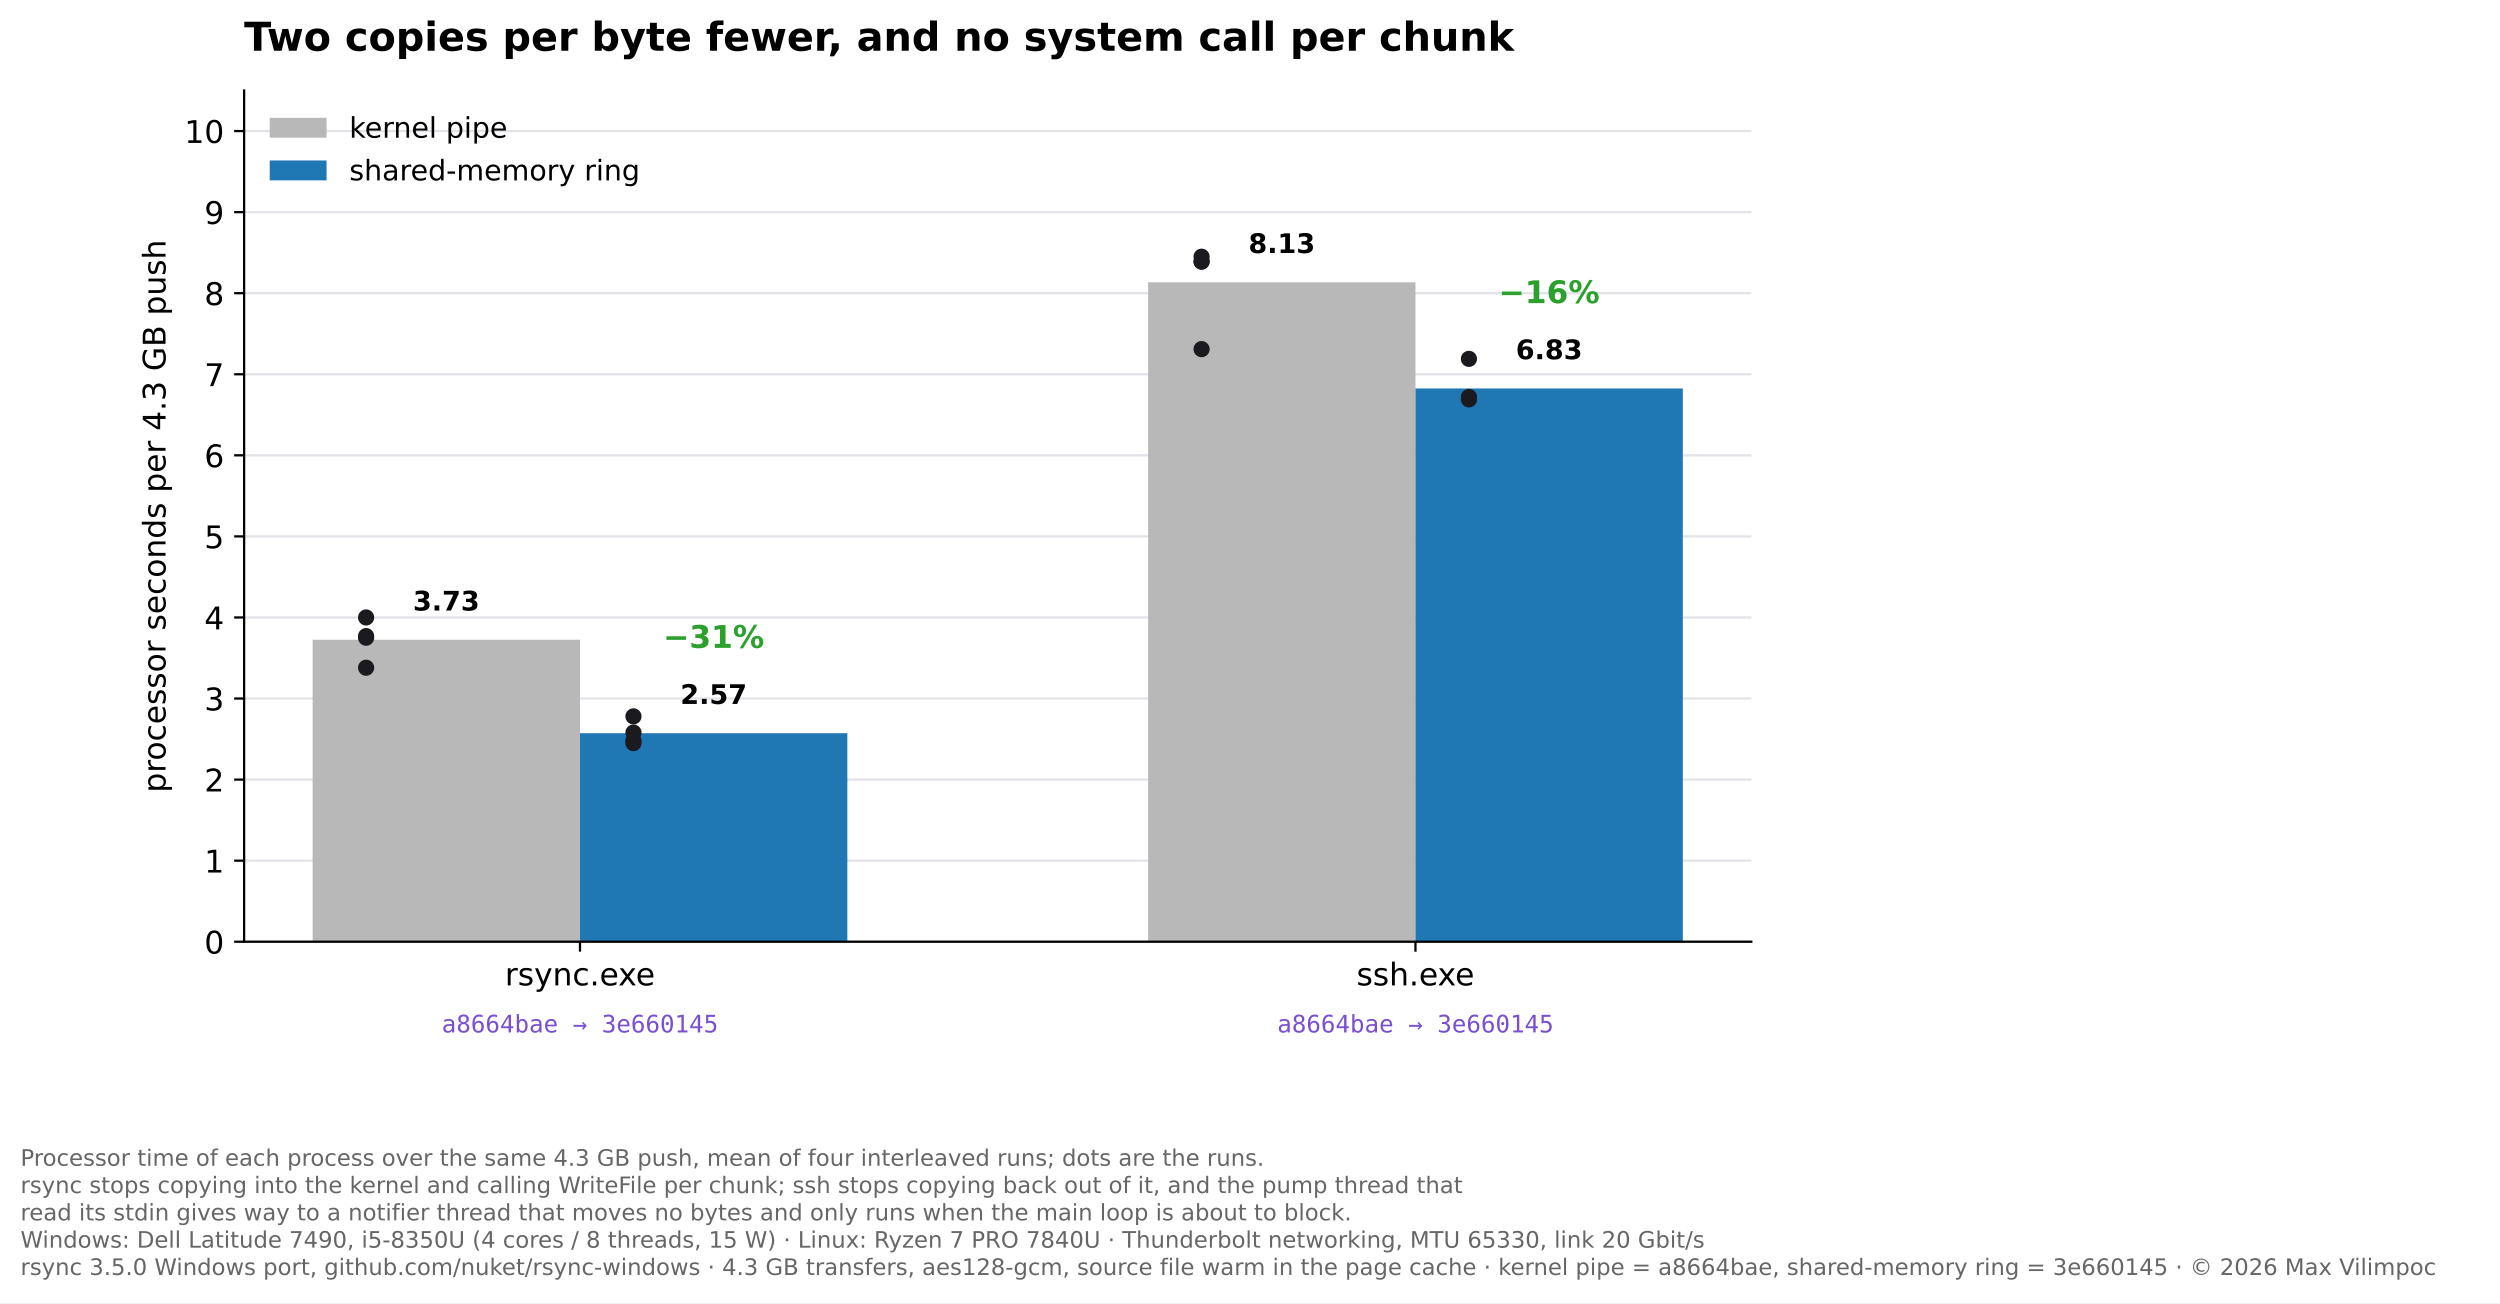
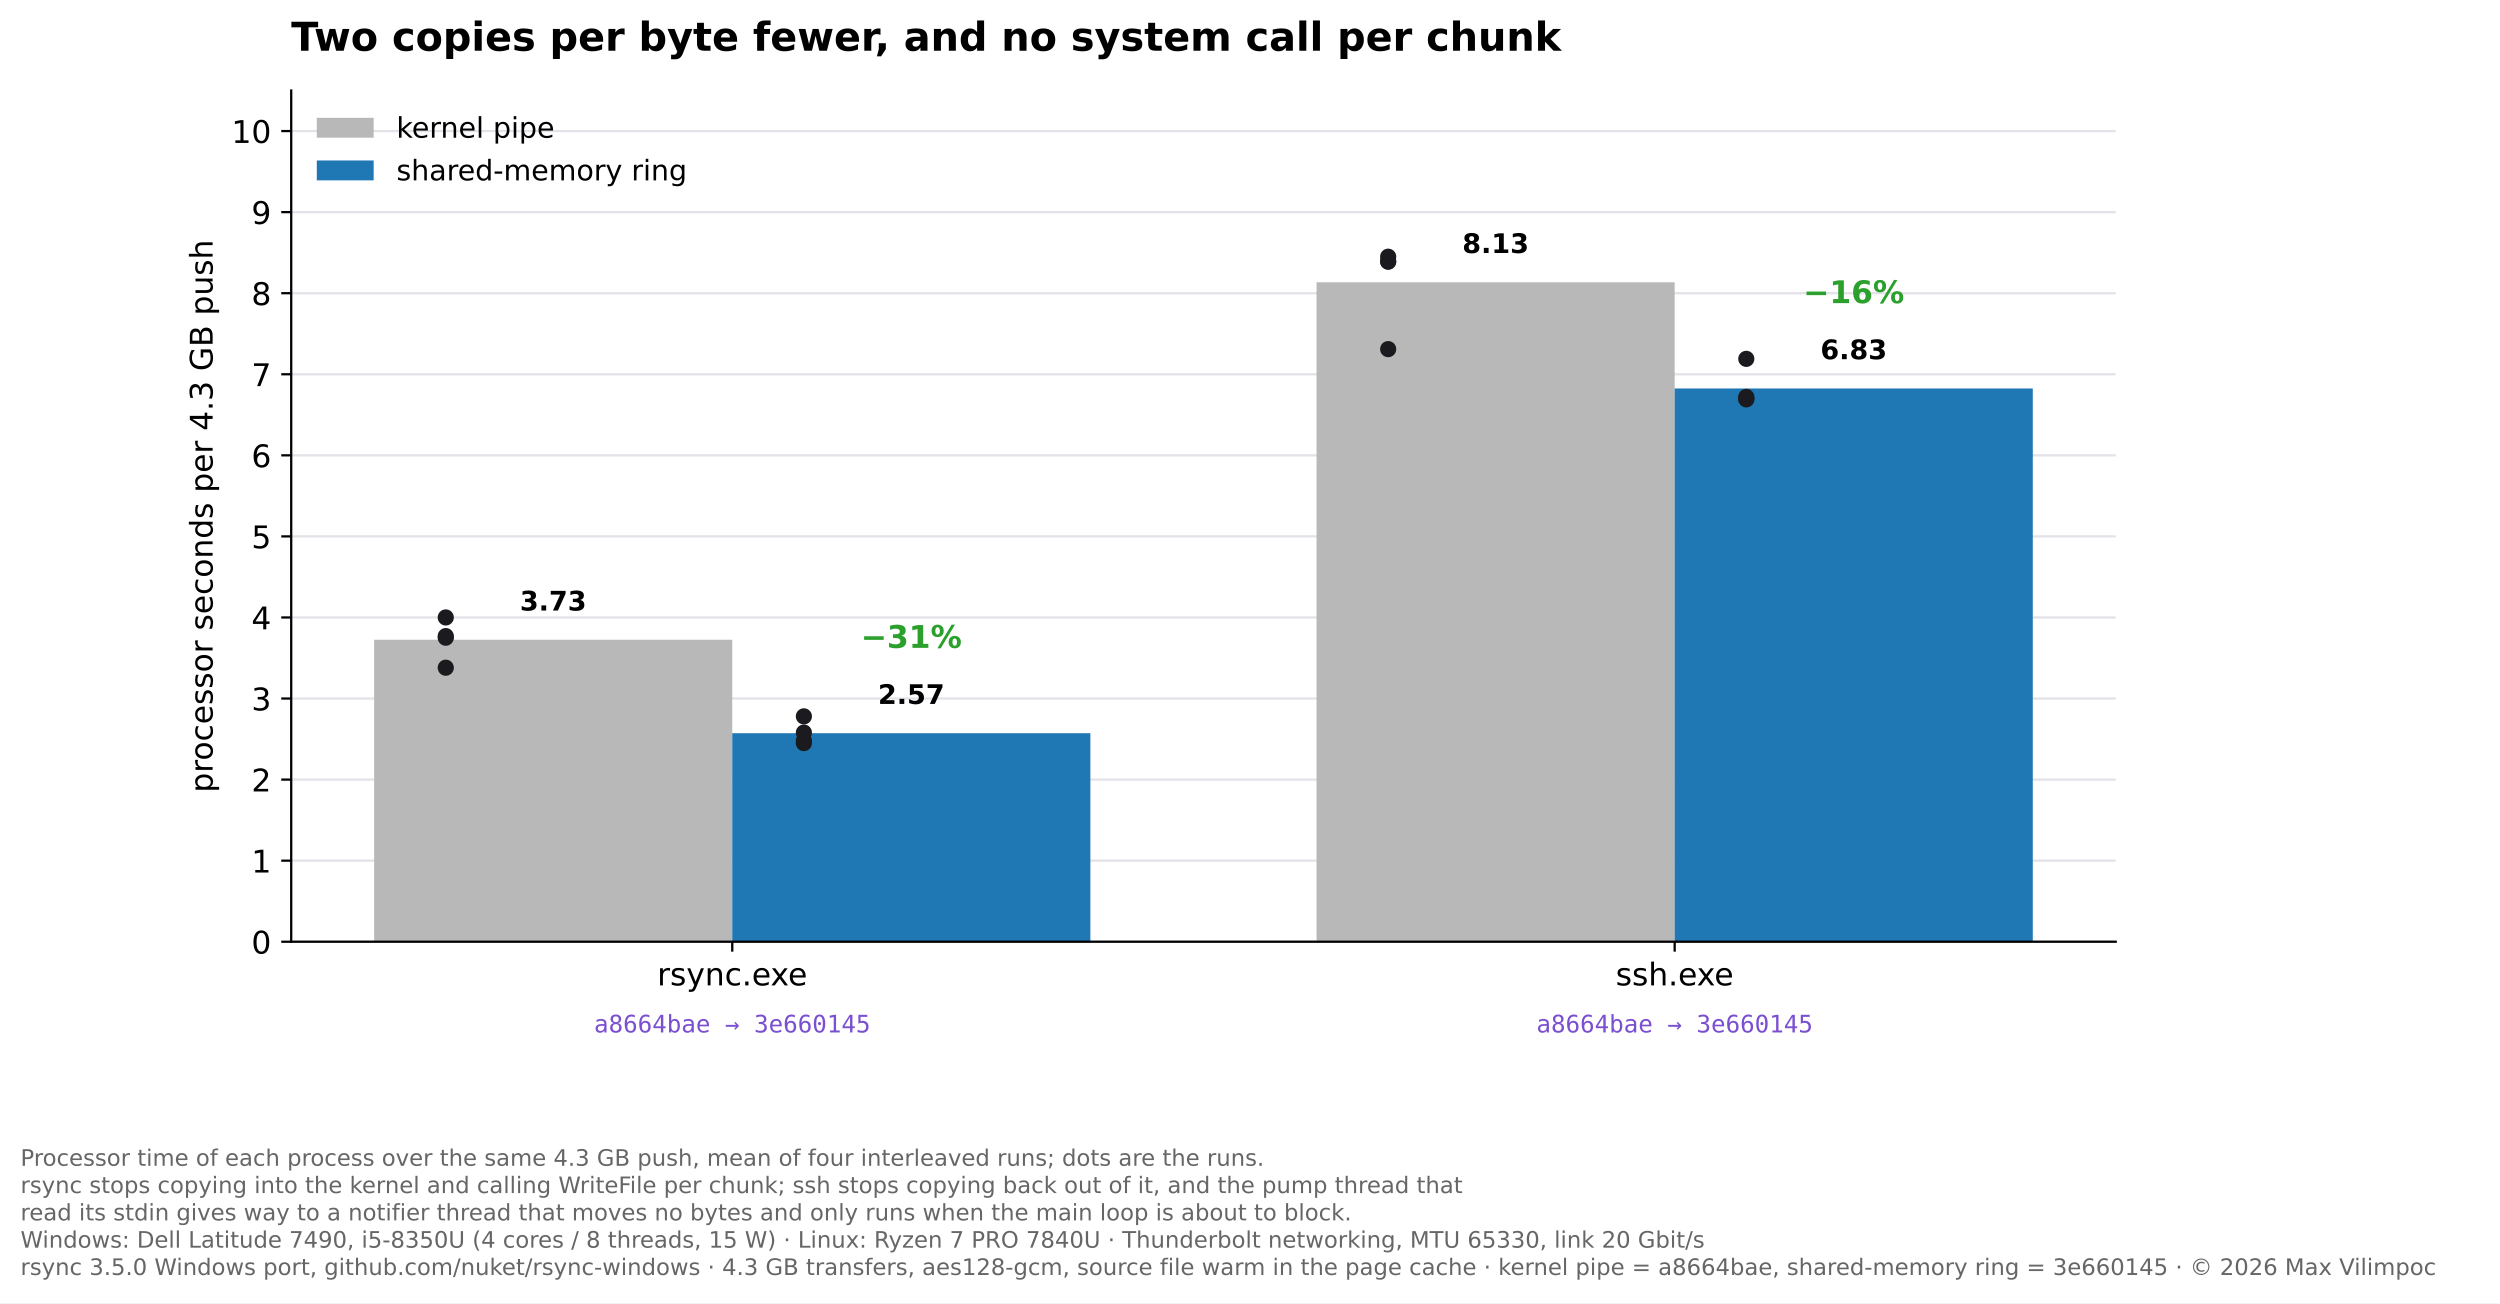
<svg xmlns="http://www.w3.org/2000/svg" xmlns:xlink="http://www.w3.org/1999/xlink" width="879.276pt" height="458.353pt" viewBox="0 0 879.276 458.353" version="1.1">
  <defs>
    <style type="text/css">*{stroke-linejoin: round; stroke-linecap: butt}</style>
  </defs>
  <g id="figure_1">
    <g id="patch_1">
      <path d="M 0 458.353  L 879.276 458.353  L 879.276 -0  L 0 -0  z " style="fill: #ffffff" />
    </g>
    <g id="axes_1">
      <g id="patch_2">
-         <path d="M 85.86 331.214  L 615.96 331.214  L 615.96 31.838  L 85.86 31.838  z " style="fill: #ffffff" />
+         <path d="M 102.42 331.214  L 744.12 331.214  L 744.12 31.838  L 102.42 31.838  z " style="fill: #ffffff" />
      </g>
      <g id="matplotlib.axis_1">
        <g id="xtick_1">
          <g id="line2d_1">
            <defs>
-               <path id="m0691e8f47d" d="M 0 0  L 0 3.5  " style="stroke: #000000; stroke-width: 0.8" />
+               <path id="m4895fe8795" d="M 0 0  L 0 3.5  " style="stroke: #000000; stroke-width: 0.8" />
            </defs>
            <g>
-               <use xlink:href="#m0691e8f47d" x="203.986" y="331.214" style="stroke: #000000; stroke-width: 0.8" />
+               <use xlink:href="#m4895fe8795" x="257.542" y="331.214" style="stroke: #000000; stroke-width: 0.8" />
            </g>
          </g>
          <g id="text_1">
-             <text style="font-size: 11px; font-family: 'DejaVu Sans'; text-anchor: middle" x="203.986" y="346.571" transform="rotate(-0 203.9865 346.5712)">rsync.exe</text>
+             <text style="font-size: 11px; font-family: 'DejaVu Sans'; text-anchor: middle" x="257.542" y="346.571" transform="rotate(-0 257.5417 346.5712)">rsync.exe</text>
          </g>
        </g>
        <g id="xtick_2">
          <g id="line2d_2">
            <g>
-               <use xlink:href="#m0691e8f47d" x="497.834" y="331.214" style="stroke: #000000; stroke-width: 0.8" />
+               <use xlink:href="#m4895fe8795" x="588.998" y="331.214" style="stroke: #000000; stroke-width: 0.8" />
            </g>
          </g>
          <g id="text_2">
-             <text style="font-size: 11px; font-family: 'DejaVu Sans'; text-anchor: middle" x="497.834" y="346.572" transform="rotate(-0 497.8335 346.5721)">ssh.exe</text>
+             <text style="font-size: 11px; font-family: 'DejaVu Sans'; text-anchor: middle" x="588.998" y="346.572" transform="rotate(-0 588.9983 346.5721)">ssh.exe</text>
          </g>
        </g>
      </g>
      <g id="matplotlib.axis_2">
        <g id="ytick_1">
          <g id="line2d_3">
-             <path d="M 85.86 331.214  L 615.96 331.214  " clip-path="url(#pbee02cf1c4)" style="fill: none; stroke: #e2e2e8; stroke-width: 0.8; stroke-linecap: square" />
+             <path d="M 102.42 331.214  L 744.12 331.214  " clip-path="url(#pdaf0b9bc45)" style="fill: none; stroke: #e2e2e8; stroke-width: 0.8; stroke-linecap: square" />
          </g>
          <g id="line2d_4">
            <defs>
-               <path id="me36fc54236" d="M 0 0  L -3.5 0  " style="stroke: #000000; stroke-width: 0.8" />
+               <path id="medffa28bee" d="M 0 0  L -3.5 0  " style="stroke: #000000; stroke-width: 0.8" />
            </defs>
            <g>
-               <use xlink:href="#me36fc54236" x="85.86" y="331.214" style="stroke: #000000; stroke-width: 0.8" />
+               <use xlink:href="#medffa28bee" x="102.42" y="331.214" style="stroke: #000000; stroke-width: 0.8" />
            </g>
          </g>
          <g id="text_3">
-             <text style="font-size: 11px; font-family: 'DejaVu Sans'; text-anchor: end" x="78.86" y="335.393" transform="rotate(-0 78.86 335.3925)">0</text>
+             <text style="font-size: 11px; font-family: 'DejaVu Sans'; text-anchor: end" x="95.42" y="335.393" transform="rotate(-0 95.42 335.3925)">0</text>
          </g>
        </g>
        <g id="ytick_2">
          <g id="line2d_5">
-             <path d="M 85.86 302.702  L 615.96 302.702  " clip-path="url(#pbee02cf1c4)" style="fill: none; stroke: #e2e2e8; stroke-width: 0.8; stroke-linecap: square" />
+             <path d="M 102.42 302.702  L 744.12 302.702  " clip-path="url(#pdaf0b9bc45)" style="fill: none; stroke: #e2e2e8; stroke-width: 0.8; stroke-linecap: square" />
          </g>
          <g id="line2d_6">
            <g>
-               <use xlink:href="#me36fc54236" x="85.86" y="302.702" style="stroke: #000000; stroke-width: 0.8" />
+               <use xlink:href="#medffa28bee" x="102.42" y="302.702" style="stroke: #000000; stroke-width: 0.8" />
            </g>
          </g>
          <g id="text_4">
-             <text style="font-size: 11px; font-family: 'DejaVu Sans'; text-anchor: end" x="78.86" y="306.881" transform="rotate(-0 78.86 306.8805)">1</text>
+             <text style="font-size: 11px; font-family: 'DejaVu Sans'; text-anchor: end" x="95.42" y="306.881" transform="rotate(-0 95.42 306.8805)">1</text>
          </g>
        </g>
        <g id="ytick_3">
          <g id="line2d_7">
-             <path d="M 85.86 274.19  L 615.96 274.19  " clip-path="url(#pbee02cf1c4)" style="fill: none; stroke: #e2e2e8; stroke-width: 0.8; stroke-linecap: square" />
+             <path d="M 102.42 274.19  L 744.12 274.19  " clip-path="url(#pdaf0b9bc45)" style="fill: none; stroke: #e2e2e8; stroke-width: 0.8; stroke-linecap: square" />
          </g>
          <g id="line2d_8">
            <g>
-               <use xlink:href="#me36fc54236" x="85.86" y="274.19" style="stroke: #000000; stroke-width: 0.8" />
+               <use xlink:href="#medffa28bee" x="102.42" y="274.19" style="stroke: #000000; stroke-width: 0.8" />
            </g>
          </g>
          <g id="text_5">
-             <text style="font-size: 11px; font-family: 'DejaVu Sans'; text-anchor: end" x="78.86" y="278.369" transform="rotate(-0 78.86 278.3685)">2</text>
+             <text style="font-size: 11px; font-family: 'DejaVu Sans'; text-anchor: end" x="95.42" y="278.369" transform="rotate(-0 95.42 278.3685)">2</text>
          </g>
        </g>
        <g id="ytick_4">
          <g id="line2d_9">
-             <path d="M 85.86 245.678  L 615.96 245.678  " clip-path="url(#pbee02cf1c4)" style="fill: none; stroke: #e2e2e8; stroke-width: 0.8; stroke-linecap: square" />
+             <path d="M 102.42 245.678  L 744.12 245.678  " clip-path="url(#pdaf0b9bc45)" style="fill: none; stroke: #e2e2e8; stroke-width: 0.8; stroke-linecap: square" />
          </g>
          <g id="line2d_10">
            <g>
-               <use xlink:href="#me36fc54236" x="85.86" y="245.678" style="stroke: #000000; stroke-width: 0.8" />
+               <use xlink:href="#medffa28bee" x="102.42" y="245.678" style="stroke: #000000; stroke-width: 0.8" />
            </g>
          </g>
          <g id="text_6">
-             <text style="font-size: 11px; font-family: 'DejaVu Sans'; text-anchor: end" x="78.86" y="249.857" transform="rotate(-0 78.86 249.8565)">3</text>
+             <text style="font-size: 11px; font-family: 'DejaVu Sans'; text-anchor: end" x="95.42" y="249.857" transform="rotate(-0 95.42 249.8565)">3</text>
          </g>
        </g>
        <g id="ytick_5">
          <g id="line2d_11">
-             <path d="M 85.86 217.166  L 615.96 217.166  " clip-path="url(#pbee02cf1c4)" style="fill: none; stroke: #e2e2e8; stroke-width: 0.8; stroke-linecap: square" />
+             <path d="M 102.42 217.166  L 744.12 217.166  " clip-path="url(#pdaf0b9bc45)" style="fill: none; stroke: #e2e2e8; stroke-width: 0.8; stroke-linecap: square" />
          </g>
          <g id="line2d_12">
            <g>
-               <use xlink:href="#me36fc54236" x="85.86" y="217.166" style="stroke: #000000; stroke-width: 0.8" />
+               <use xlink:href="#medffa28bee" x="102.42" y="217.166" style="stroke: #000000; stroke-width: 0.8" />
            </g>
          </g>
          <g id="text_7">
-             <text style="font-size: 11px; font-family: 'DejaVu Sans'; text-anchor: end" x="78.86" y="221.345" transform="rotate(-0 78.86 221.3445)">4</text>
+             <text style="font-size: 11px; font-family: 'DejaVu Sans'; text-anchor: end" x="95.42" y="221.345" transform="rotate(-0 95.42 221.3445)">4</text>
          </g>
        </g>
        <g id="ytick_6">
          <g id="line2d_13">
-             <path d="M 85.86 188.654  L 615.96 188.654  " clip-path="url(#pbee02cf1c4)" style="fill: none; stroke: #e2e2e8; stroke-width: 0.8; stroke-linecap: square" />
+             <path d="M 102.42 188.654  L 744.12 188.654  " clip-path="url(#pdaf0b9bc45)" style="fill: none; stroke: #e2e2e8; stroke-width: 0.8; stroke-linecap: square" />
          </g>
          <g id="line2d_14">
            <g>
-               <use xlink:href="#me36fc54236" x="85.86" y="188.654" style="stroke: #000000; stroke-width: 0.8" />
+               <use xlink:href="#medffa28bee" x="102.42" y="188.654" style="stroke: #000000; stroke-width: 0.8" />
            </g>
          </g>
          <g id="text_8">
-             <text style="font-size: 11px; font-family: 'DejaVu Sans'; text-anchor: end" x="78.86" y="192.833" transform="rotate(-0 78.86 192.8325)">5</text>
+             <text style="font-size: 11px; font-family: 'DejaVu Sans'; text-anchor: end" x="95.42" y="192.833" transform="rotate(-0 95.42 192.8325)">5</text>
          </g>
        </g>
        <g id="ytick_7">
          <g id="line2d_15">
-             <path d="M 85.86 160.142  L 615.96 160.142  " clip-path="url(#pbee02cf1c4)" style="fill: none; stroke: #e2e2e8; stroke-width: 0.8; stroke-linecap: square" />
+             <path d="M 102.42 160.142  L 744.12 160.142  " clip-path="url(#pdaf0b9bc45)" style="fill: none; stroke: #e2e2e8; stroke-width: 0.8; stroke-linecap: square" />
          </g>
          <g id="line2d_16">
            <g>
-               <use xlink:href="#me36fc54236" x="85.86" y="160.142" style="stroke: #000000; stroke-width: 0.8" />
+               <use xlink:href="#medffa28bee" x="102.42" y="160.142" style="stroke: #000000; stroke-width: 0.8" />
            </g>
          </g>
          <g id="text_9">
-             <text style="font-size: 11px; font-family: 'DejaVu Sans'; text-anchor: end" x="78.86" y="164.321" transform="rotate(-0 78.86 164.3205)">6</text>
+             <text style="font-size: 11px; font-family: 'DejaVu Sans'; text-anchor: end" x="95.42" y="164.321" transform="rotate(-0 95.42 164.3205)">6</text>
          </g>
        </g>
        <g id="ytick_8">
          <g id="line2d_17">
-             <path d="M 85.86 131.63  L 615.96 131.63  " clip-path="url(#pbee02cf1c4)" style="fill: none; stroke: #e2e2e8; stroke-width: 0.8; stroke-linecap: square" />
+             <path d="M 102.42 131.63  L 744.12 131.63  " clip-path="url(#pdaf0b9bc45)" style="fill: none; stroke: #e2e2e8; stroke-width: 0.8; stroke-linecap: square" />
          </g>
          <g id="line2d_18">
            <g>
-               <use xlink:href="#me36fc54236" x="85.86" y="131.63" style="stroke: #000000; stroke-width: 0.8" />
+               <use xlink:href="#medffa28bee" x="102.42" y="131.63" style="stroke: #000000; stroke-width: 0.8" />
            </g>
          </g>
          <g id="text_10">
-             <text style="font-size: 11px; font-family: 'DejaVu Sans'; text-anchor: end" x="78.86" y="135.809" transform="rotate(-0 78.86 135.8085)">7</text>
+             <text style="font-size: 11px; font-family: 'DejaVu Sans'; text-anchor: end" x="95.42" y="135.809" transform="rotate(-0 95.42 135.8085)">7</text>
          </g>
        </g>
        <g id="ytick_9">
          <g id="line2d_19">
-             <path d="M 85.86 103.118  L 615.96 103.118  " clip-path="url(#pbee02cf1c4)" style="fill: none; stroke: #e2e2e8; stroke-width: 0.8; stroke-linecap: square" />
+             <path d="M 102.42 103.118  L 744.12 103.118  " clip-path="url(#pdaf0b9bc45)" style="fill: none; stroke: #e2e2e8; stroke-width: 0.8; stroke-linecap: square" />
          </g>
          <g id="line2d_20">
            <g>
-               <use xlink:href="#me36fc54236" x="85.86" y="103.118" style="stroke: #000000; stroke-width: 0.8" />
+               <use xlink:href="#medffa28bee" x="102.42" y="103.118" style="stroke: #000000; stroke-width: 0.8" />
            </g>
          </g>
          <g id="text_11">
-             <text style="font-size: 11px; font-family: 'DejaVu Sans'; text-anchor: end" x="78.86" y="107.297" transform="rotate(-0 78.86 107.2965)">8</text>
+             <text style="font-size: 11px; font-family: 'DejaVu Sans'; text-anchor: end" x="95.42" y="107.297" transform="rotate(-0 95.42 107.2965)">8</text>
          </g>
        </g>
        <g id="ytick_10">
          <g id="line2d_21">
-             <path d="M 85.86 74.606  L 615.96 74.606  " clip-path="url(#pbee02cf1c4)" style="fill: none; stroke: #e2e2e8; stroke-width: 0.8; stroke-linecap: square" />
+             <path d="M 102.42 74.606  L 744.12 74.606  " clip-path="url(#pdaf0b9bc45)" style="fill: none; stroke: #e2e2e8; stroke-width: 0.8; stroke-linecap: square" />
          </g>
          <g id="line2d_22">
            <g>
-               <use xlink:href="#me36fc54236" x="85.86" y="74.606" style="stroke: #000000; stroke-width: 0.8" />
+               <use xlink:href="#medffa28bee" x="102.42" y="74.606" style="stroke: #000000; stroke-width: 0.8" />
            </g>
          </g>
          <g id="text_12">
-             <text style="font-size: 11px; font-family: 'DejaVu Sans'; text-anchor: end" x="78.86" y="78.785" transform="rotate(-0 78.86 78.78452)">9</text>
+             <text style="font-size: 11px; font-family: 'DejaVu Sans'; text-anchor: end" x="95.42" y="78.785" transform="rotate(-0 95.42 78.78452)">9</text>
          </g>
        </g>
        <g id="ytick_11">
          <g id="line2d_23">
-             <path d="M 85.86 46.094  L 615.96 46.094  " clip-path="url(#pbee02cf1c4)" style="fill: none; stroke: #e2e2e8; stroke-width: 0.8; stroke-linecap: square" />
+             <path d="M 102.42 46.094  L 744.12 46.094  " clip-path="url(#pdaf0b9bc45)" style="fill: none; stroke: #e2e2e8; stroke-width: 0.8; stroke-linecap: square" />
          </g>
          <g id="line2d_24">
            <g>
-               <use xlink:href="#me36fc54236" x="85.86" y="46.094" style="stroke: #000000; stroke-width: 0.8" />
+               <use xlink:href="#medffa28bee" x="102.42" y="46.094" style="stroke: #000000; stroke-width: 0.8" />
            </g>
          </g>
          <g id="text_13">
-             <text style="font-size: 11px; font-family: 'DejaVu Sans'; text-anchor: end" x="78.86" y="50.273" transform="rotate(-0 78.86 50.27252)">10</text>
+             <text style="font-size: 11px; font-family: 'DejaVu Sans'; text-anchor: end" x="95.42" y="50.273" transform="rotate(-0 95.42 50.27252)">10</text>
          </g>
        </g>
        <g id="text_14">
-           <text style="font-size: 11px; font-family: 'DejaVu Sans'; text-anchor: middle" x="58.22" y="181.526" transform="rotate(-90 58.21992 181.5258)">processor seconds per 4.3 GB push</text>
+           <text style="font-size: 11px; font-family: 'DejaVu Sans'; text-anchor: middle" x="74.78" y="181.526" transform="rotate(-90 74.77992 181.5258)">processor seconds per 4.3 GB push</text>
        </g>
      </g>
      <g id="patch_3">
-         <path d="M 109.955 331.214  L 203.986 331.214  L 203.986 225.007  L 109.955 225.007  z " clip-path="url(#pbee02cf1c4)" style="fill: #b8b8b8" />
+         <path d="M 131.588 331.214  L 257.542 331.214  L 257.542 225.007  L 131.588 225.007  z " clip-path="url(#pdaf0b9bc45)" style="fill: #b8b8b8" />
      </g>
      <g id="patch_4">
-         <path d="M 403.802 331.214  L 497.834 331.214  L 497.834 99.269  L 403.802 99.269  z " clip-path="url(#pbee02cf1c4)" style="fill: #b8b8b8" />
+         <path d="M 463.045 331.214  L 588.998 331.214  L 588.998 99.269  L 463.045 99.269  z " clip-path="url(#pdaf0b9bc45)" style="fill: #b8b8b8" />
      </g>
      <g id="patch_5">
-         <path d="M 203.986 331.214  L 298.018 331.214  L 298.018 257.867  L 203.986 257.867  z " clip-path="url(#pbee02cf1c4)" style="fill: #1f77b4" />
+         <path d="M 257.542 331.214  L 383.495 331.214  L 383.495 257.867  L 257.542 257.867  z " clip-path="url(#pdaf0b9bc45)" style="fill: #1f77b4" />
      </g>
      <g id="patch_6">
-         <path d="M 497.834 331.214  L 591.865 331.214  L 591.865 136.619  L 497.834 136.619  z " clip-path="url(#pbee02cf1c4)" style="fill: #1f77b4" />
+         <path d="M 588.998 331.214  L 714.952 331.214  L 714.952 136.619  L 588.998 136.619  z " clip-path="url(#pdaf0b9bc45)" style="fill: #1f77b4" />
      </g>
      <g id="patch_7">
-         <path d="M 85.86 331.214  L 85.86 31.838  " style="fill: none; stroke: #000000; stroke-width: 0.8; stroke-linejoin: miter; stroke-linecap: square" />
+         <path d="M 102.42 331.214  L 102.42 31.838  " style="fill: none; stroke: #000000; stroke-width: 0.8; stroke-linejoin: miter; stroke-linecap: square" />
      </g>
      <g id="patch_8">
-         <path d="M 85.86 331.214  L 615.96 331.214  " style="fill: none; stroke: #000000; stroke-width: 0.8; stroke-linejoin: miter; stroke-linecap: square" />
+         <path d="M 102.42 331.214  L 744.12 331.214  " style="fill: none; stroke: #000000; stroke-width: 0.8; stroke-linejoin: miter; stroke-linecap: square" />
      </g>
      <g id="text_15">
-         <text style="font-weight: 700; font-size: 9.5px; font-family: 'DejaVu Sans'; text-anchor: middle" x="156.971" y="214.724" transform="rotate(-0 156.971 214.7244)">3.73</text>
+         <text style="font-weight: 700; font-size: 9.5px; font-family: 'DejaVu Sans'; text-anchor: middle" x="194.565" y="214.724" transform="rotate(-0 194.5649 214.7244)">3.73</text>
      </g>
      <g id="text_16">
-         <text style="font-weight: 700; font-size: 9.5px; font-family: 'DejaVu Sans'; text-anchor: middle" x="450.818" y="88.986" transform="rotate(-0 450.818 88.98647)">8.13</text>
+         <text style="font-weight: 700; font-size: 9.5px; font-family: 'DejaVu Sans'; text-anchor: middle" x="526.022" y="88.986" transform="rotate(-0 526.0216 88.98647)">8.13</text>
      </g>
      <g id="text_17">
-         <text style="font-weight: 700; font-size: 9.5px; font-family: 'DejaVu Sans'; text-anchor: middle" x="251.002" y="247.584" transform="rotate(-0 251.002 247.5845)">2.57</text>
+         <text style="font-weight: 700; font-size: 9.5px; font-family: 'DejaVu Sans'; text-anchor: middle" x="320.518" y="247.584" transform="rotate(-0 320.5184 247.5845)">2.57</text>
      </g>
      <g id="text_18">
-         <text style="font-weight: 700; font-size: 9.5px; font-family: 'DejaVu Sans'; text-anchor: middle" x="544.849" y="126.337" transform="rotate(-0 544.849 126.3372)">6.83</text>
+         <text style="font-weight: 700; font-size: 9.5px; font-family: 'DejaVu Sans'; text-anchor: middle" x="651.975" y="126.337" transform="rotate(-0 651.9751 126.3372)">6.83</text>
      </g>
      <g id="text_19">
-         <text style="font-weight: 700; font-size: 11px; font-family: 'DejaVu Sans'; text-anchor: middle; fill: #2ca02c" x="251.002" y="227.867" transform="rotate(-0 251.002 227.8667)">−31%</text>
+         <text style="font-weight: 700; font-size: 11px; font-family: 'DejaVu Sans'; text-anchor: middle; fill: #2ca02c" x="320.518" y="227.867" transform="rotate(-0 320.5184 227.8667)">−31%</text>
      </g>
      <g id="text_20">
-         <text style="font-weight: 700; font-size: 11px; font-family: 'DejaVu Sans'; text-anchor: middle; fill: #2ca02c" x="544.849" y="106.619" transform="rotate(-0 544.849 106.6194)">−16%</text>
+         <text style="font-weight: 700; font-size: 11px; font-family: 'DejaVu Sans'; text-anchor: middle; fill: #2ca02c" x="651.975" y="106.619" transform="rotate(-0 651.9751 106.6194)">−16%</text>
      </g>
      <g id="text_21">
-         <text style="font-size: 8.5px; font-family: 'DejaVu Sans Mono'; text-anchor: middle; fill: #7a4fd0" x="203.986" y="363.119" transform="rotate(-0 203.9865 363.1194)">a8664bae → 3e660145</text>
+         <text style="font-size: 8.5px; font-family: 'DejaVu Sans Mono'; text-anchor: middle; fill: #7a4fd0" x="257.542" y="363.119" transform="rotate(-0 257.5417 363.1194)">a8664bae → 3e660145</text>
      </g>
      <g id="text_22">
-         <text style="font-size: 8.5px; font-family: 'DejaVu Sans Mono'; text-anchor: middle; fill: #7a4fd0" x="497.834" y="363.119" transform="rotate(-0 497.8335 363.1194)">a8664bae → 3e660145</text>
+         <text style="font-size: 8.5px; font-family: 'DejaVu Sans Mono'; text-anchor: middle; fill: #7a4fd0" x="588.998" y="363.119" transform="rotate(-0 588.9983 363.1194)">a8664bae → 3e660145</text>
      </g>
      <g id="text_23">
-         <text style="font-weight: 700; font-size: 14px; font-family: 'DejaVu Sans'; text-anchor: start" x="85.86" y="17.838" transform="rotate(-0 85.86 17.83781)">Two copies per byte fewer, and no system call per chunk</text>
+         <text style="font-weight: 700; font-size: 14px; font-family: 'DejaVu Sans'; text-anchor: start" x="102.42" y="17.838" transform="rotate(-0 102.42 17.83781)">Two copies per byte fewer, and no system call per chunk</text>
      </g>
      <g id="PathCollection_1">
        <defs>
-           <path id="m420466bd0d" d="M 0 2.345  C 0.622 2.345 1.219 2.098 1.658 1.658  C 2.098 1.219 2.345 0.622 2.345 0  C 2.345 -0.622 2.098 -1.219 1.658 -1.658  C 1.219 -2.098 0.622 -2.345 0 -2.345  C -0.622 -2.345 -1.219 -2.098 -1.658 -1.658  C -2.098 -1.219 -2.345 -0.622 -2.345 0  C -2.345 0.622 -2.098 1.219 -1.658 1.658  C -1.219 2.098 -0.622 2.345 0 2.345  z " style="stroke: #1b1b1f" />
+           <path id="mbd3c822b4e" d="M 0 2.345  C 0.622 2.345 1.219 2.098 1.658 1.658  C 2.098 1.219 2.345 0.622 2.345 0  C 2.345 -0.622 2.098 -1.219 1.658 -1.658  C 1.219 -2.098 0.622 -2.345 0 -2.345  C -0.622 -2.345 -1.219 -2.098 -1.658 -1.658  C -2.098 -1.219 -2.345 -0.622 -2.345 0  C -2.345 0.622 -2.098 1.219 -1.658 1.658  C -1.219 2.098 -0.622 2.345 0 2.345  z " style="stroke: #1b1b1f" />
        </defs>
-         <g clip-path="url(#pbee02cf1c4)">
-           <use xlink:href="#m420466bd0d" x="128.762" y="234.843" style="fill: #1b1b1f; stroke: #1b1b1f" />
-           <use xlink:href="#m420466bd0d" x="128.762" y="224.294" style="fill: #1b1b1f; stroke: #1b1b1f" />
-           <use xlink:href="#m420466bd0d" x="128.762" y="217.166" style="fill: #1b1b1f; stroke: #1b1b1f" />
-           <use xlink:href="#m420466bd0d" x="128.762" y="223.724" style="fill: #1b1b1f; stroke: #1b1b1f" />
+         <g clip-path="url(#pdaf0b9bc45)">
+           <use xlink:href="#mbd3c822b4e" x="156.779" y="234.843" style="fill: #1b1b1f; stroke: #1b1b1f" />
+           <use xlink:href="#mbd3c822b4e" x="156.779" y="224.294" style="fill: #1b1b1f; stroke: #1b1b1f" />
+           <use xlink:href="#mbd3c822b4e" x="156.779" y="217.166" style="fill: #1b1b1f; stroke: #1b1b1f" />
+           <use xlink:href="#mbd3c822b4e" x="156.779" y="223.724" style="fill: #1b1b1f; stroke: #1b1b1f" />
        </g>
      </g>
      <g id="PathCollection_2">
-         <g clip-path="url(#pbee02cf1c4)">
-           <use xlink:href="#m420466bd0d" x="222.793" y="260.504" style="fill: #1b1b1f; stroke: #1b1b1f" />
-           <use xlink:href="#m420466bd0d" x="222.793" y="251.95" style="fill: #1b1b1f; stroke: #1b1b1f" />
-           <use xlink:href="#m420466bd0d" x="222.793" y="257.653" style="fill: #1b1b1f; stroke: #1b1b1f" />
-           <use xlink:href="#m420466bd0d" x="222.793" y="261.359" style="fill: #1b1b1f; stroke: #1b1b1f" />
+         <g clip-path="url(#pdaf0b9bc45)">
+           <use xlink:href="#mbd3c822b4e" x="282.732" y="260.504" style="fill: #1b1b1f; stroke: #1b1b1f" />
+           <use xlink:href="#mbd3c822b4e" x="282.732" y="251.95" style="fill: #1b1b1f; stroke: #1b1b1f" />
+           <use xlink:href="#mbd3c822b4e" x="282.732" y="257.653" style="fill: #1b1b1f; stroke: #1b1b1f" />
+           <use xlink:href="#mbd3c822b4e" x="282.732" y="261.359" style="fill: #1b1b1f; stroke: #1b1b1f" />
        </g>
      </g>
      <g id="PathCollection_3">
-         <g clip-path="url(#pbee02cf1c4)">
-           <use xlink:href="#m420466bd0d" x="422.609" y="122.791" style="fill: #1b1b1f; stroke: #1b1b1f" />
-           <use xlink:href="#m420466bd0d" x="422.609" y="91.998" style="fill: #1b1b1f; stroke: #1b1b1f" />
-           <use xlink:href="#m420466bd0d" x="422.609" y="91.998" style="fill: #1b1b1f; stroke: #1b1b1f" />
-           <use xlink:href="#m420466bd0d" x="422.609" y="90.287" style="fill: #1b1b1f; stroke: #1b1b1f" />
+         <g clip-path="url(#pdaf0b9bc45)">
+           <use xlink:href="#mbd3c822b4e" x="488.235" y="122.791" style="fill: #1b1b1f; stroke: #1b1b1f" />
+           <use xlink:href="#mbd3c822b4e" x="488.235" y="91.998" style="fill: #1b1b1f; stroke: #1b1b1f" />
+           <use xlink:href="#mbd3c822b4e" x="488.235" y="91.998" style="fill: #1b1b1f; stroke: #1b1b1f" />
+           <use xlink:href="#mbd3c822b4e" x="488.235" y="90.287" style="fill: #1b1b1f; stroke: #1b1b1f" />
        </g>
      </g>
      <g id="PathCollection_4">
-         <g clip-path="url(#pbee02cf1c4)">
-           <use xlink:href="#m420466bd0d" x="516.64" y="140.183" style="fill: #1b1b1f; stroke: #1b1b1f" />
-           <use xlink:href="#m420466bd0d" x="516.64" y="126.213" style="fill: #1b1b1f; stroke: #1b1b1f" />
-           <use xlink:href="#m420466bd0d" x="516.64" y="139.613" style="fill: #1b1b1f; stroke: #1b1b1f" />
-           <use xlink:href="#m420466bd0d" x="516.64" y="140.469" style="fill: #1b1b1f; stroke: #1b1b1f" />
+         <g clip-path="url(#pdaf0b9bc45)">
+           <use xlink:href="#mbd3c822b4e" x="614.189" y="140.183" style="fill: #1b1b1f; stroke: #1b1b1f" />
+           <use xlink:href="#mbd3c822b4e" x="614.189" y="126.213" style="fill: #1b1b1f; stroke: #1b1b1f" />
+           <use xlink:href="#mbd3c822b4e" x="614.189" y="139.613" style="fill: #1b1b1f; stroke: #1b1b1f" />
+           <use xlink:href="#mbd3c822b4e" x="614.189" y="140.469" style="fill: #1b1b1f; stroke: #1b1b1f" />
        </g>
      </g>
      <g id="legend_1">
        <g id="patch_9">
-           <path d="M 94.86 48.436  L 114.86 48.436  L 114.86 41.436  L 94.86 41.436  z " style="fill: #b8b8b8" />
+           <path d="M 111.42 48.436  L 131.42 48.436  L 131.42 41.436  L 111.42 41.436  z " style="fill: #b8b8b8" />
        </g>
        <g id="text_24">
-           <text style="font-size: 10px; font-family: 'DejaVu Sans'; text-anchor: start" x="122.86" y="48.436" transform="rotate(-0 122.86 48.43625)">kernel pipe</text>
+           <text style="font-size: 10px; font-family: 'DejaVu Sans'; text-anchor: start" x="139.42" y="48.436" transform="rotate(-0 139.42 48.43625)">kernel pipe</text>
        </g>
        <g id="patch_10">
-           <path d="M 94.86 63.437  L 114.86 63.437  L 114.86 56.437  L 94.86 56.437  z " style="fill: #1f77b4" />
+           <path d="M 111.42 63.437  L 131.42 63.437  L 131.42 56.437  L 111.42 56.437  z " style="fill: #1f77b4" />
        </g>
        <g id="text_25">
-           <text style="font-size: 10px; font-family: 'DejaVu Sans'; text-anchor: start" x="122.86" y="63.437" transform="rotate(-0 122.86 63.43703)">shared-memory ring</text>
+           <text style="font-size: 10px; font-family: 'DejaVu Sans'; text-anchor: start" x="139.42" y="63.437" transform="rotate(-0 139.42 63.43703)">shared-memory ring</text>
        </g>
      </g>
    </g>
    <g id="text_26">
      <text style="font-size: 8px; font-family: 'DejaVu Sans'; fill: #666666" transform="translate(7.2 410.0213)">Processor time of each process over the same 4.3 GB push, mean of four interleaved runs; dots are the runs.</text>
      <text style="font-size: 8px; font-family: 'DejaVu Sans'; fill: #666666" transform="translate(7.2 419.6235)">rsync stops copying into the kernel and calling WriteFile per chunk; ssh stops copying back out of it, and the pump thread that</text>
      <text style="font-size: 8px; font-family: 'DejaVu Sans'; fill: #666666" transform="translate(7.2 429.2257)">read its stdin gives way to a notifier thread that moves no bytes and only runs when the main loop is about to block.</text>
      <text style="font-size: 8px; font-family: 'DejaVu Sans'; fill: #666666" transform="translate(7.2 438.8279)">Windows: Dell Latitude 7490, i5-8350U (4 cores / 8 threads, 15 W)  ·  Linux: Ryzen 7 PRO 7840U  ·  Thunderbolt networking, MTU 65330, link 20 Gbit/s</text>
      <text style="font-size: 8px; font-family: 'DejaVu Sans'; fill: #666666" transform="translate(7.2 448.4301)">rsync 3.5.0 Windows port, github.com/nuket/rsync-windows  ·  4.3 GB transfers, aes128-gcm, source file warm in the page cache  ·  kernel pipe = a8664bae, shared-memory ring = 3e660145  ·  © 2026 Max Vilimpoc</text>
    </g>
  </g>
  <defs>
-     <clipPath id="pbee02cf1c4">
-       <rect x="85.86" y="31.838" width="530.1" height="299.376" />
+     <clipPath id="pdaf0b9bc45">
+       <rect x="102.42" y="31.838" width="641.7" height="299.376" />
    </clipPath>
  </defs>
</svg>
